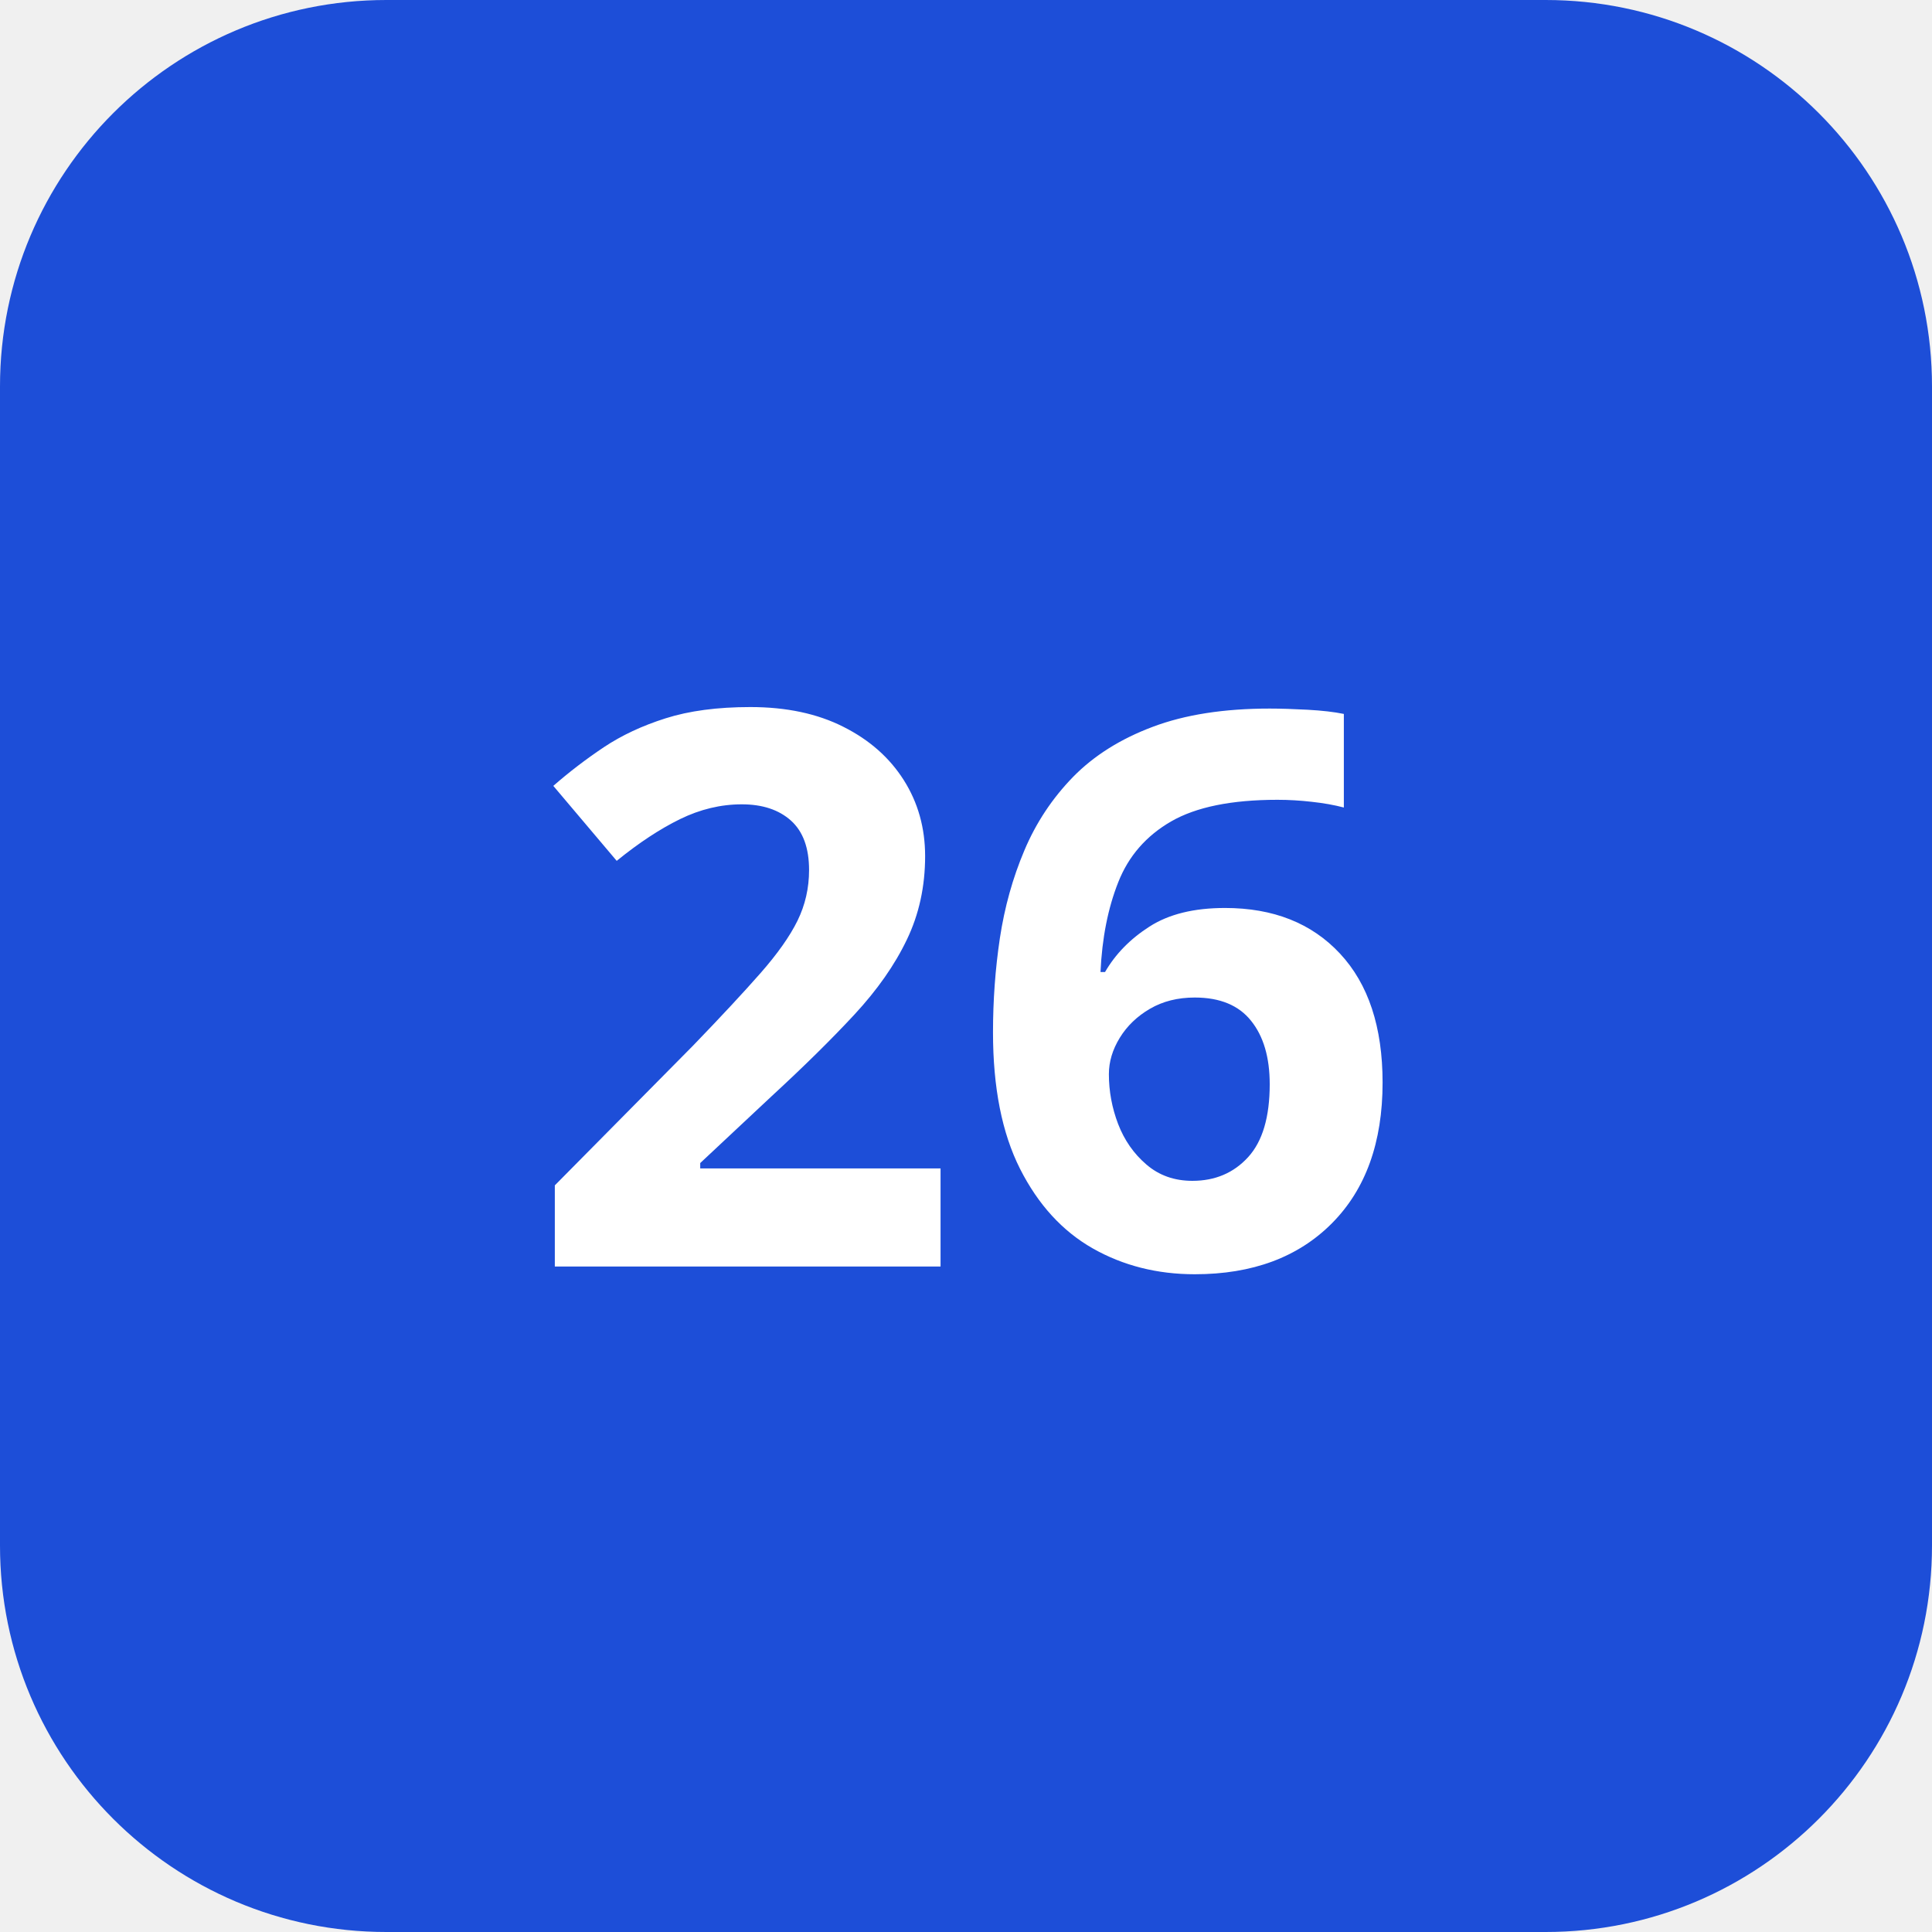
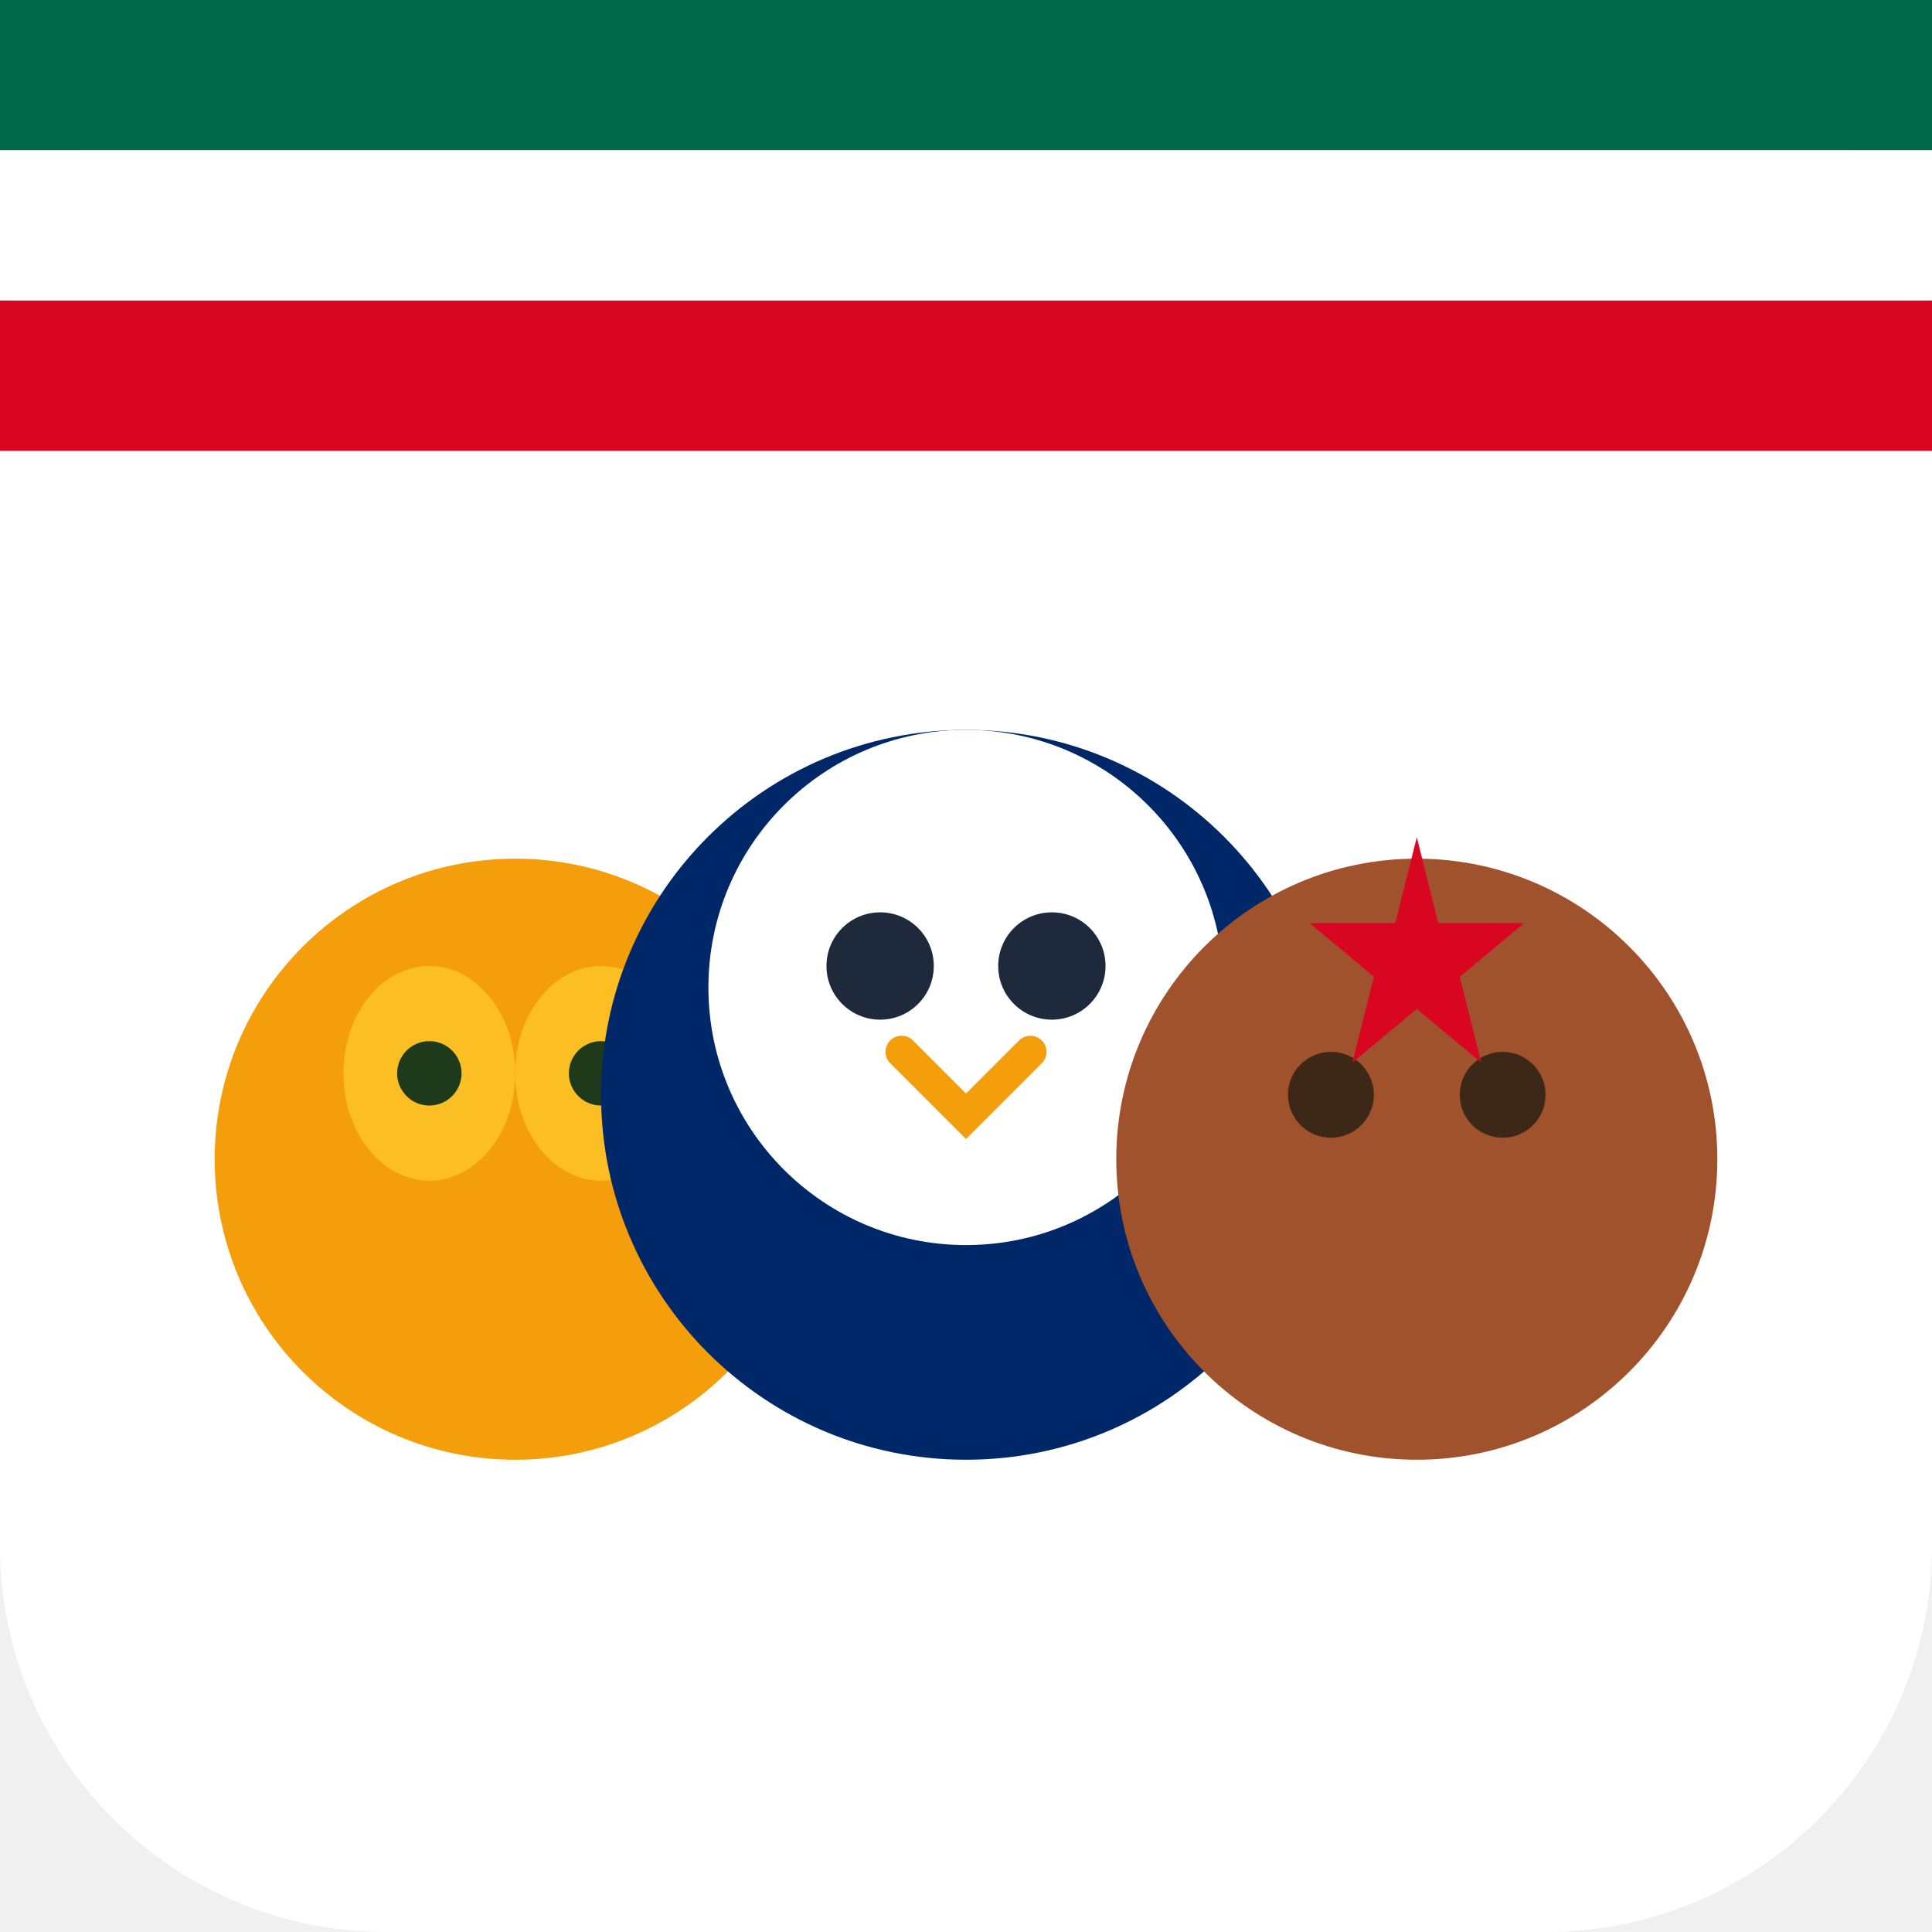
<svg xmlns="http://www.w3.org/2000/svg" viewBox="0 0 180 180" role="img" aria-label="The Goal Posts">
-   <rect width="180" height="180" rx="36" fill="#1d4ed8" />
-   <text x="90" y="118" text-anchor="middle" font-size="72" font-family="system-ui,sans-serif" font-weight="800" fill="#ffffff">26</text>
+   <rect width="180" height="180" rx="36" fill="#ffffff" />
+   <rect y="0" width="180" height="14" fill="#006847" />
+   <rect y="14" width="180" height="14" fill="#ffffff" />
+   <rect y="28" width="180" height="14" fill="#D80621" />
+   <circle cx="48" cy="108" r="28" fill="#F59E0B" />
+   <ellipse cx="40" cy="100" rx="8" ry="10" fill="#FBBF24" />
+   <ellipse cx="56" cy="100" rx="8" ry="10" fill="#FBBF24" />
+   <circle cx="40" cy="100" r="3" fill="#1e3a1a" />
+   <circle cx="56" cy="100" r="3" fill="#1e3a1a" />
+   <circle cx="90" cy="102" r="34" fill="#002868" />
+   <circle cx="90" cy="92" r="24" fill="#ffffff" />
+   <circle cx="82" cy="90" r="5" fill="#1e293b" />
+   <circle cx="98" cy="90" r="5" fill="#1e293b" />
+   <path d="M84 98 L90 104 L96 98" stroke="#f59e0b" stroke-width="3" fill="none" stroke-linecap="round" />
+   <circle cx="132" cy="108" r="28" fill="#A0522D" />
+   <circle cx="124" cy="102" r="4" fill="#3d2817" />
+   <circle cx="140" cy="102" r="4" fill="#3d2817" />
+   <path d="M132 78 L134 86 L142 86 L136 91 L138 99 L132 94 L126 99 L128 91 L122 86 L130 86 Z" fill="#D80621" />
</svg>
